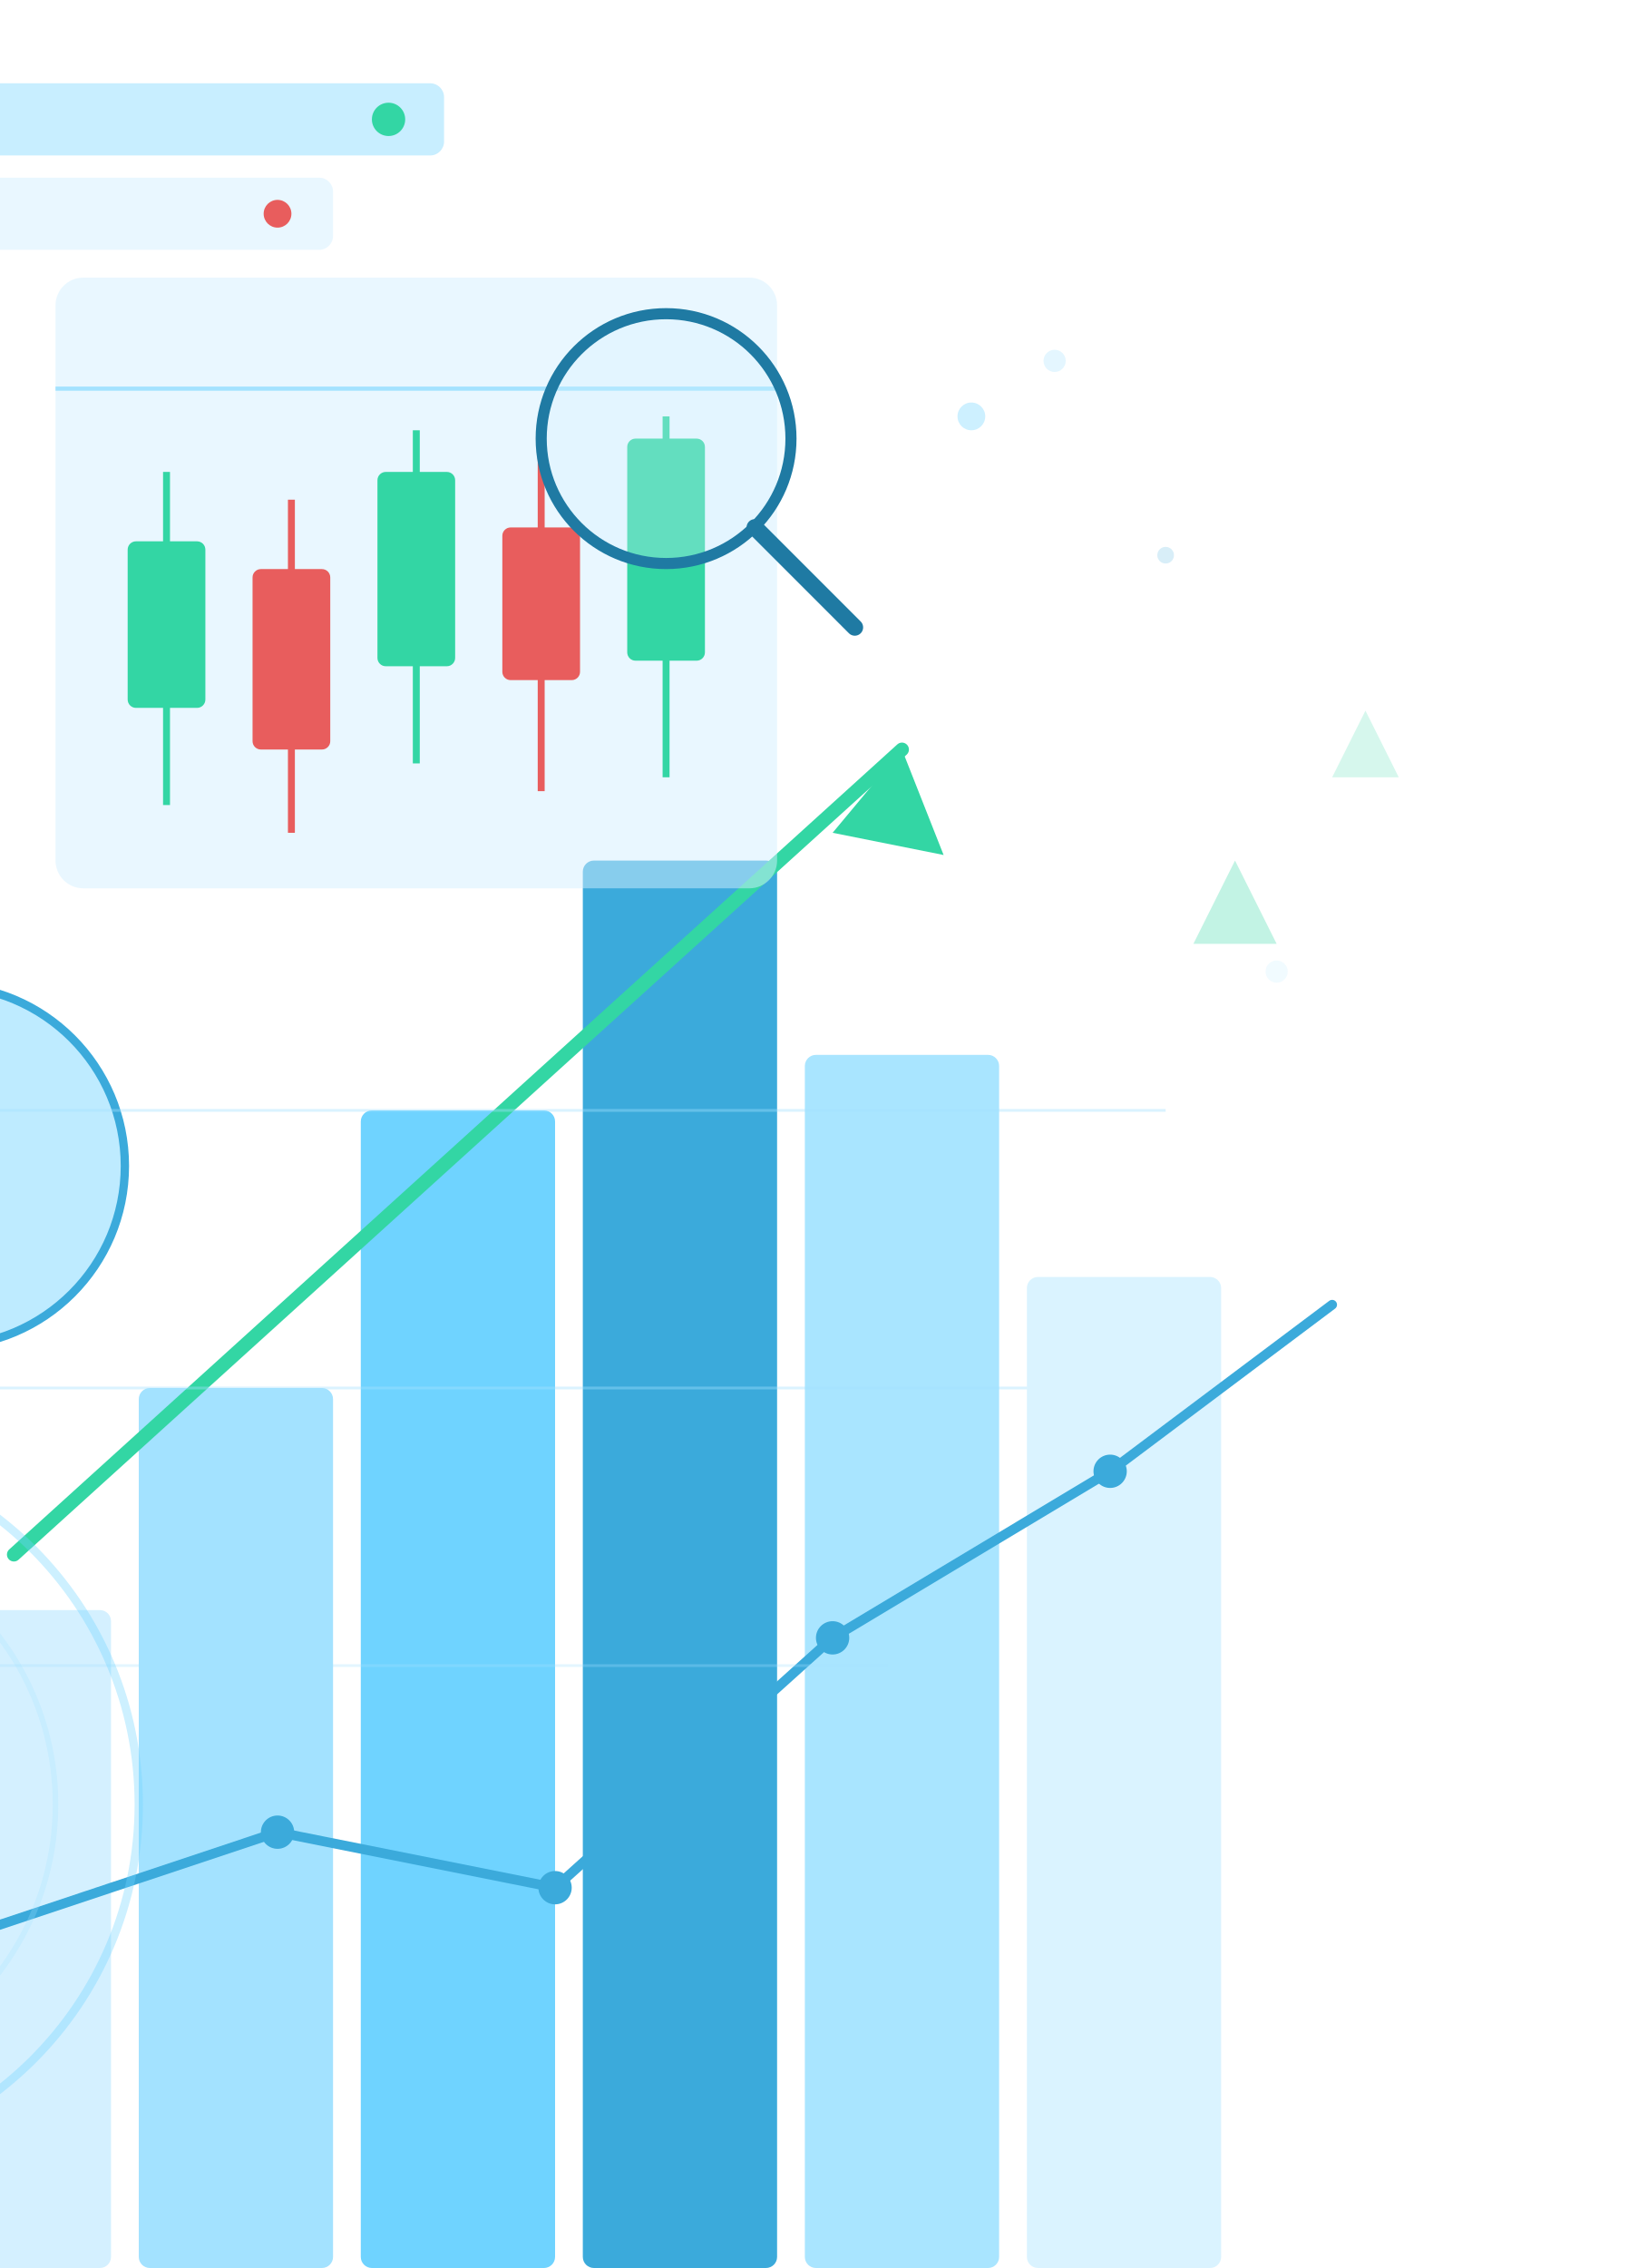
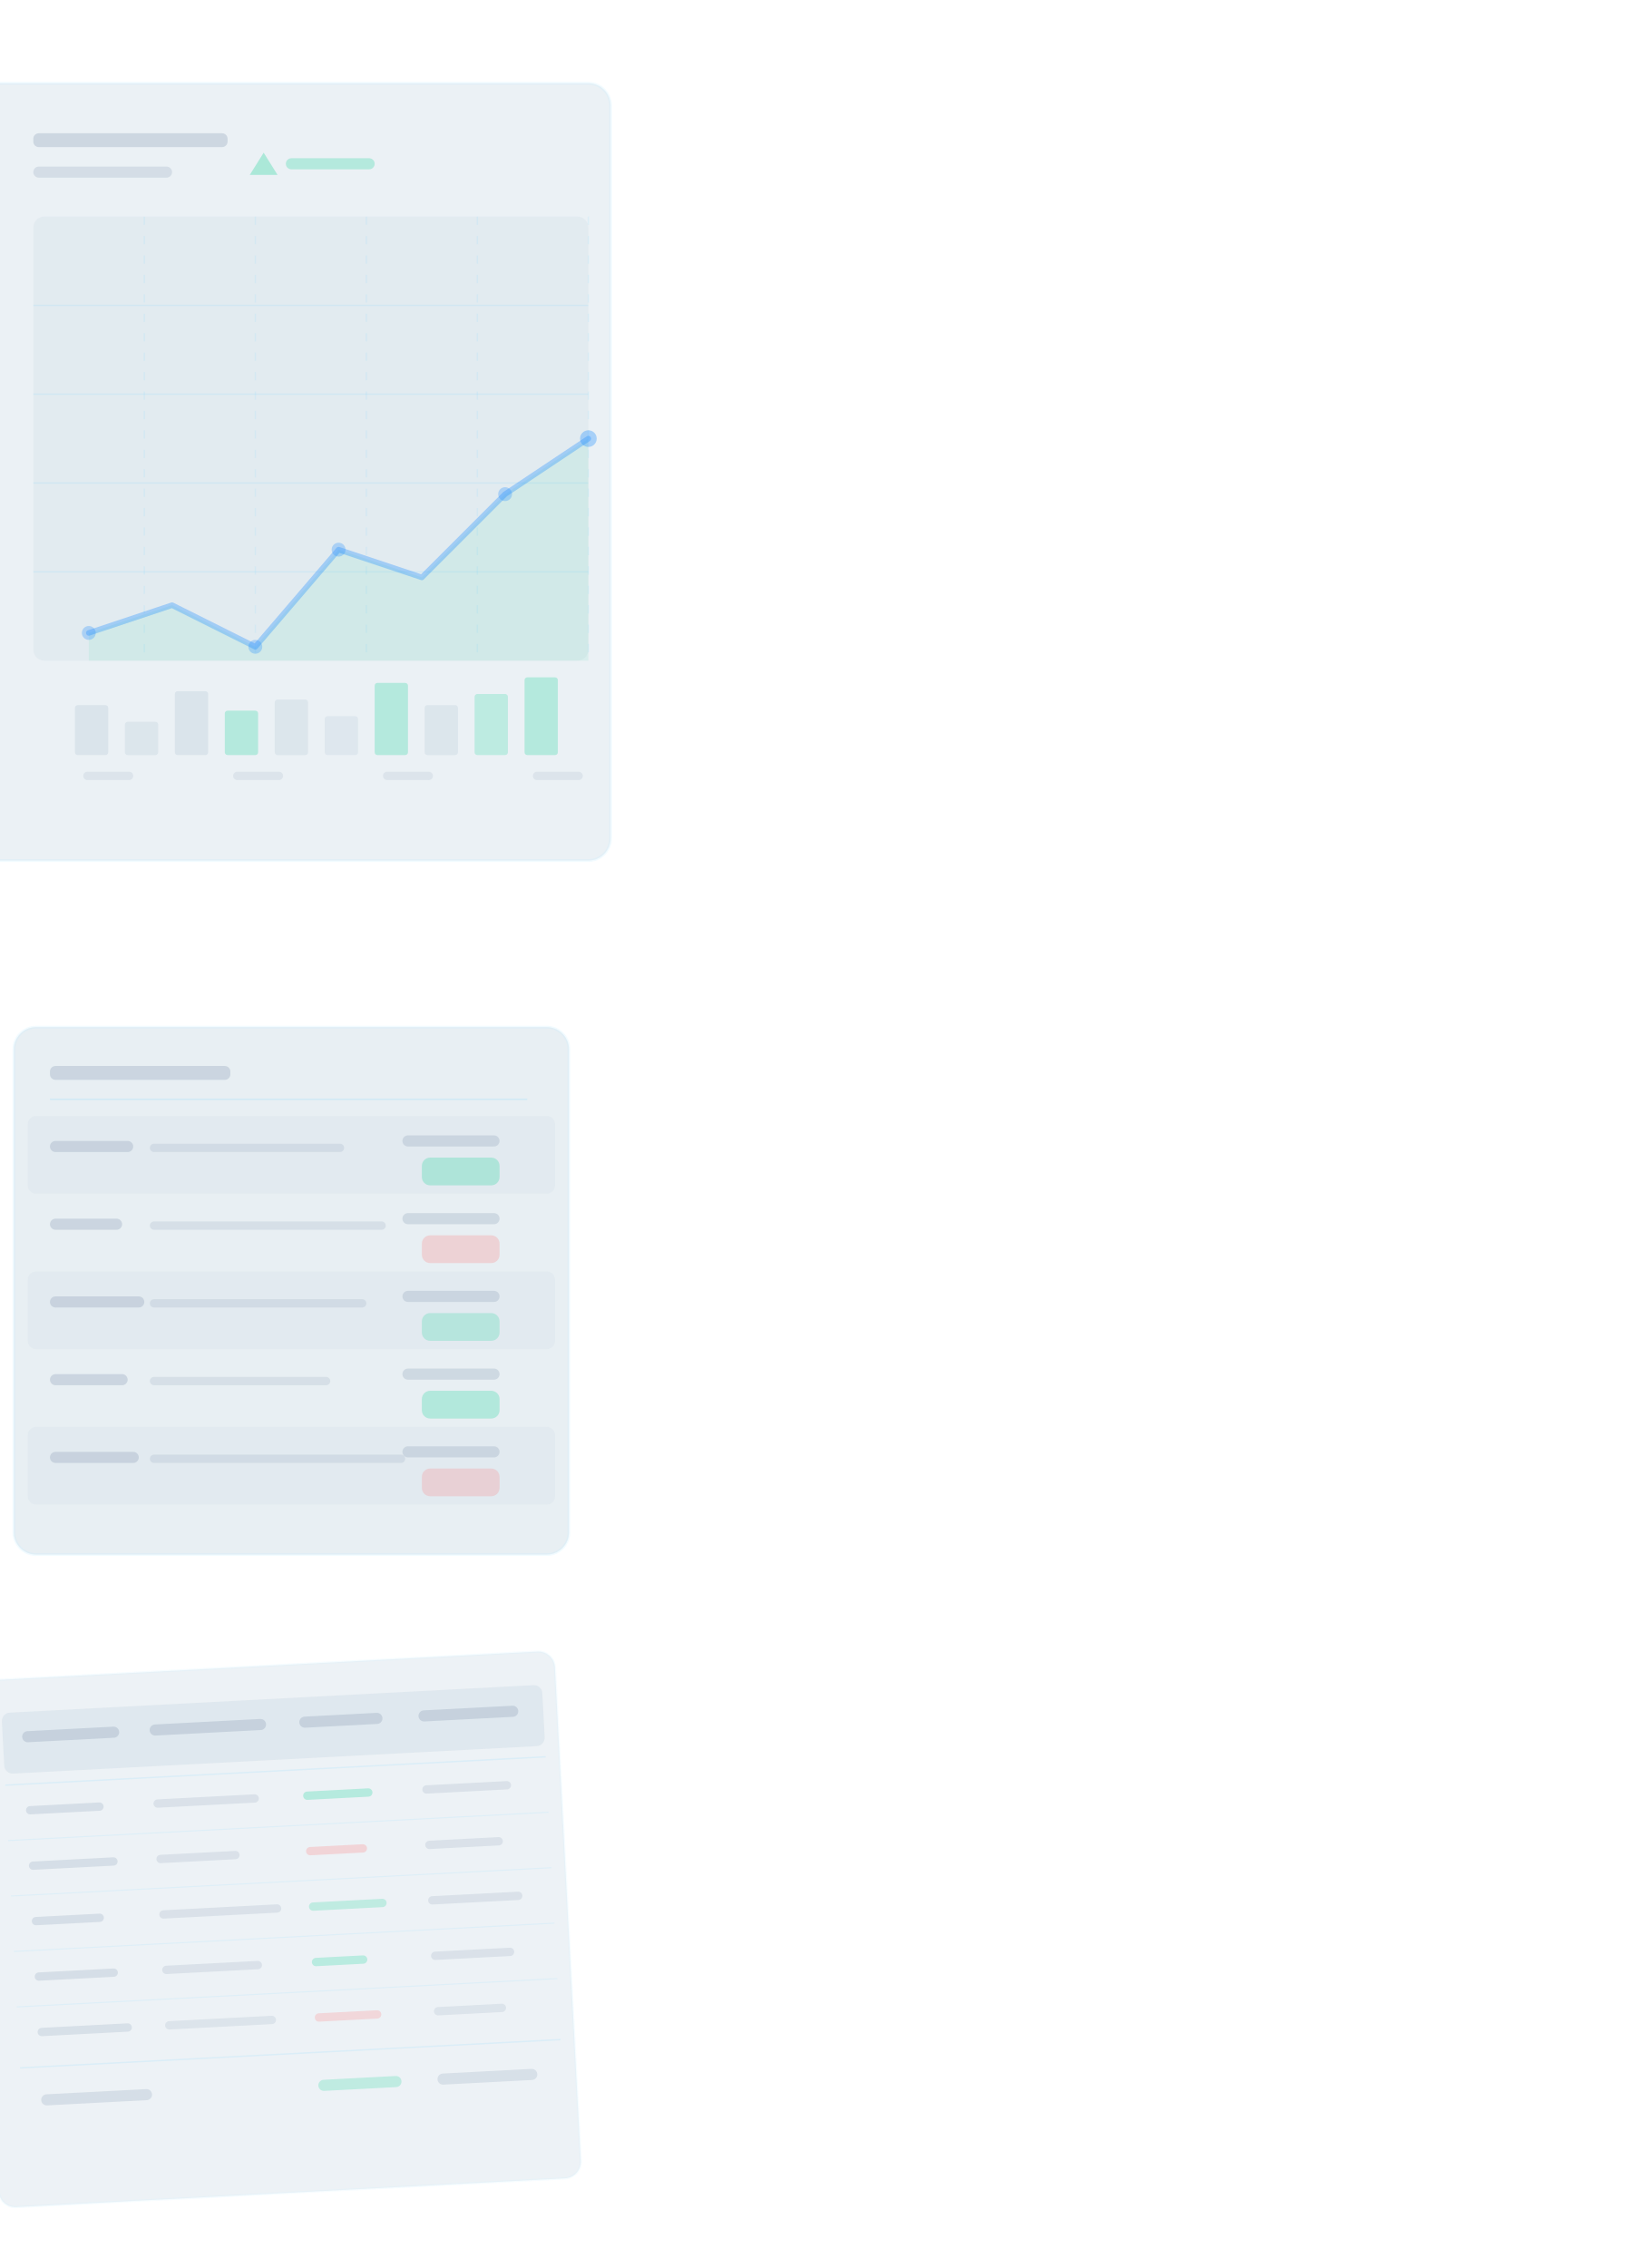
<svg xmlns="http://www.w3.org/2000/svg" viewBox="0 0 590 817" fill="none">
-   <rect x="-30" y="580" width="70" height="237" rx="4" fill="#D4F0FF" />
-   <rect x="50" y="500" width="70" height="317" rx="4" fill="#A3E2FF" />
-   <rect x="130" y="400" width="70" height="417" rx="4" fill="#6fd3ff" />
-   <rect x="210" y="310" width="70" height="507" rx="4" fill="#3BAADB" />
-   <rect x="290" y="380" width="70" height="437" rx="4" fill="#6fd3ff" opacity="0.6" />
-   <rect x="370" y="460" width="70" height="357" rx="4" fill="#A3E2FF" opacity="0.4" />
-   <line x1="5" y1="560" x2="325" y2="270" stroke="#33D6A4" stroke-width="5" stroke-linecap="round" />
-   <polygon points="325,270 300,300 340,308" fill="#33D6A4" />
-   <rect x="20" y="100" width="260" height="220" rx="10" fill="#D4F0FF" opacity="0.5" />
-   <line x1="20" y1="140" x2="280" y2="140" stroke="#A3E2FF" stroke-width="1.5" />
-   <line x1="60" y1="170" x2="60" y2="290" stroke="#33D6A4" stroke-width="2.5" />
-   <rect x="46" y="195" width="28" height="60" rx="3" fill="#33D6A4" />
-   <line x1="105" y1="180" x2="105" y2="300" stroke="#E85D5D" stroke-width="2.5" />
-   <rect x="91" y="205" width="28" height="65" rx="3" fill="#E85D5D" />
-   <line x1="150" y1="155" x2="150" y2="275" stroke="#33D6A4" stroke-width="2.5" />
-   <rect x="136" y="170" width="28" height="70" rx="3" fill="#33D6A4" />
-   <line x1="195" y1="165" x2="195" y2="285" stroke="#E85D5D" stroke-width="2.5" />
-   <rect x="181" y="190" width="28" height="55" rx="3" fill="#E85D5D" />
-   <line x1="240" y1="150" x2="240" y2="280" stroke="#33D6A4" stroke-width="2.5" />
-   <rect x="226" y="158" width="28" height="80" rx="3" fill="#33D6A4" />
-   <circle cx="240" cy="158" r="45" stroke="#1F7AA3" stroke-width="4" fill="#D4F0FF" fill-opacity="0.3" />
-   <line x1="272" y1="190" x2="308" y2="226" stroke="#1F7AA3" stroke-width="6" stroke-linecap="round" />
-   <circle cx="-20" cy="420" r="65" fill="#A3E2FF" opacity="0.7" />
-   <circle cx="-20" cy="420" r="65" stroke="#3BAADB" stroke-width="3" fill="none" />
-   <line x1="-20" y1="390" x2="-20" y2="450" stroke="#1F7AA3" stroke-width="4" stroke-linecap="round" />
-   <path d="M-36,403 C-36,393 -4,393 -4,403 C-4,413 -36,418 -36,428 C-36,438 -4,443 -4,433" stroke="#1F7AA3" stroke-width="4" fill="none" stroke-linecap="round" />
-   <polyline points="-20,700 100,660 200,680 300,590 400,530 480,470" stroke="#3BAADB" stroke-width="3.5" fill="none" stroke-linecap="round" stroke-linejoin="round" />
-   <circle cx="100" cy="660" r="6" fill="#3BAADB" />
-   <circle cx="200" cy="680" r="6" fill="#3BAADB" />
-   <circle cx="300" cy="590" r="6" fill="#3BAADB" />
-   <circle cx="400" cy="530" r="6" fill="#3BAADB" />
-   <line x1="0" y1="400" x2="420" y2="400" stroke="#A3E2FF" stroke-width="1" opacity="0.4" />
-   <line x1="0" y1="500" x2="370" y2="500" stroke="#A3E2FF" stroke-width="1" opacity="0.4" />
-   <line x1="0" y1="600" x2="320" y2="600" stroke="#A3E2FF" stroke-width="1" opacity="0.3" />
-   <rect x="-40" y="30" width="200" height="26" rx="5" fill="#A3E2FF" opacity="0.6" />
-   <rect x="-40" y="64" width="160" height="26" rx="5" fill="#D4F0FF" opacity="0.5" />
-   <circle cx="140" cy="43" r="6" fill="#33D6A4" />
-   <circle cx="100" cy="77" r="5" fill="#E85D5D" />
-   <circle cx="-80" cy="650" r="130" stroke="#6fd3ff" stroke-width="3" fill="none" opacity="0.35" />
-   <circle cx="-80" cy="650" r="100" stroke="#A3E2FF" stroke-width="2" fill="none" opacity="0.25" />
-   <circle cx="350" cy="150" r="5" fill="#6fd3ff" opacity="0.35" />
-   <circle cx="380" cy="130" r="4" fill="#A3E2FF" opacity="0.3" />
-   <circle cx="420" cy="200" r="3" fill="#3BAADB" opacity="0.2" />
-   <circle cx="460" cy="350" r="4" fill="#A3E2FF" opacity="0.15" />
-   <polygon points="430,340 445,310 460,340" fill="#33D6A4" opacity="0.3" />
-   <polygon points="480,280 492,256 504,280" fill="#33D6A4" opacity="0.2" />
+   <g>
+     <rect x="-10" y="30" width="230" height="280" rx="8" ry="8" fill="#d2dfe8" opacity="0.45" stroke="#6fd3ff" stroke-width="1" stroke-opacity="0.20" />
+     <rect x="12" y="48" width="70" height="5" rx="2" fill="#9fb0c2" opacity="0.40" />
+     <rect x="12" y="60" width="50" height="4" rx="2" fill="#9fb0c2" opacity="0.30" />
+     <polygon points="90,63 95,55 100,63" fill="#33d6a4" opacity="0.35" />
+     <rect x="103" y="57" width="32" height="4" rx="2" fill="#33d6a4" opacity="0.30" />
+     <rect x="12" y="78" width="200" height="160" rx="4" fill="#c0d0dc" opacity="0.20" />
+     <line x1="12" y1="110" x2="212" y2="110" stroke="#6fd3ff" stroke-width="0.5" opacity="0.15" />
+     <line x1="12" y1="142" x2="212" y2="142" stroke="#6fd3ff" stroke-width="0.5" opacity="0.15" />
+     <line x1="12" y1="174" x2="212" y2="174" stroke="#6fd3ff" stroke-width="0.5" opacity="0.15" />
+     <line x1="12" y1="206" x2="212" y2="206" stroke="#6fd3ff" stroke-width="0.5" opacity="0.15" />
+     <line x1="52" y1="78" x2="52" y2="238" stroke="#6fd3ff" stroke-width="0.5" opacity="0.12" stroke-dasharray="3 4" />
+     <line x1="92" y1="78" x2="92" y2="238" stroke="#6fd3ff" stroke-width="0.5" opacity="0.12" stroke-dasharray="3 4" />
+     <line x1="132" y1="78" x2="132" y2="238" stroke="#6fd3ff" stroke-width="0.5" opacity="0.12" stroke-dasharray="3 4" />
+     <line x1="172" y1="78" x2="172" y2="238" stroke="#6fd3ff" stroke-width="0.5" opacity="0.12" stroke-dasharray="3 4" />
+     <line x1="212" y1="78" x2="212" y2="238" stroke="#6fd3ff" stroke-width="0.5" opacity="0.12" stroke-dasharray="3 4" />
+     <polygon points="32,228 62,218 92,233 122,198 152,208 182,178 212,158 212,238 32,238" fill="#33d6a4" opacity="0.10" />
+     <polyline points="32,228 62,218 92,233 122,198 152,208 182,178 212,158" stroke="#2791ff" stroke-width="2" opacity="0.35" stroke-linecap="round" stroke-linejoin="round" fill="none" />
+     <circle cx="32" cy="228" r="2.5" fill="#2791ff" opacity="0.30" />
+     <circle cx="92" cy="233" r="2.5" fill="#2791ff" opacity="0.30" />
+     <circle cx="122" cy="198" r="2.5" fill="#2791ff" opacity="0.30" />
+     <circle cx="182" cy="178" r="2.5" fill="#2791ff" opacity="0.30" />
+     <circle cx="212" cy="158" r="3" fill="#2791ff" opacity="0.35" />
+     <rect x="27" y="254" width="12" height="18" rx="1" fill="#c0d0dc" opacity="0.40" />
+     <rect x="45" y="260" width="12" height="12" rx="1" fill="#c0d0dc" opacity="0.35" />
+     <rect x="63" y="249" width="12" height="23" rx="1" fill="#c0d0dc" opacity="0.40" />
+     <rect x="81" y="256" width="12" height="16" rx="1" fill="#33d6a4" opacity="0.30" />
+     <rect x="99" y="252" width="12" height="20" rx="1" fill="#c0d0dc" opacity="0.35" />
+     <rect x="117" y="258" width="12" height="14" rx="1" fill="#c0d0dc" opacity="0.30" />
+     <rect x="135" y="246" width="12" height="26" rx="1" fill="#33d6a4" opacity="0.30" />
+     <rect x="153" y="254" width="12" height="18" rx="1" fill="#c0d0dc" opacity="0.35" />
+     <rect x="171" y="250" width="12" height="22" rx="1" fill="#33d6a4" opacity="0.25" />
+     <rect x="189" y="244" width="12" height="28" rx="1" fill="#33d6a4" opacity="0.30" />
+     <rect x="30" y="278" width="18" height="3" rx="1.5" fill="#9fb0c2" opacity="0.20" />
+     <rect x="84" y="278" width="18" height="3" rx="1.5" fill="#9fb0c2" opacity="0.20" />
+     <rect x="138" y="278" width="18" height="3" rx="1.5" fill="#9fb0c2" opacity="0.20" />
+     <rect x="192" y="278" width="18" height="3" rx="1.5" fill="#9fb0c2" opacity="0.20" />
+   </g>
+   <g>
+     <rect x="5" y="370" width="200" height="190" rx="8" ry="8" fill="#d2dfe8" opacity="0.50" stroke="#6fd3ff" stroke-width="1" stroke-opacity="0.18" />
+     <rect x="18" y="384" width="65" height="5" rx="2" fill="#9fb0c2" opacity="0.40" />
+     <line x1="18" y1="396" x2="190" y2="396" stroke="#6fd3ff" stroke-width="0.5" opacity="0.20" />
+     <rect x="10" y="402" width="190" height="28" rx="3" fill="#c0d0dc" opacity="0.15" />
+     <rect x="18" y="411" width="30" height="4" rx="2" fill="#9fb0c2" opacity="0.40" />
+     <rect x="54" y="412" width="70" height="3" rx="1.5" fill="#9fb0c2" opacity="0.25" />
+     <rect x="145" y="409" width="35" height="4" rx="2" fill="#9fb0c2" opacity="0.35" />
+     <rect x="152" y="417" width="28" height="10" rx="3" fill="#33d6a4" opacity="0.30" />
+     <rect x="18" y="439" width="26" height="4" rx="2" fill="#9fb0c2" opacity="0.40" />
+     <rect x="54" y="440" width="85" height="3" rx="1.5" fill="#9fb0c2" opacity="0.25" />
+     <rect x="145" y="437" width="35" height="4" rx="2" fill="#9fb0c2" opacity="0.35" />
+     <rect x="152" y="445" width="28" height="10" rx="3" fill="#ff6b6b" opacity="0.22" />
+     <rect x="10" y="458" width="190" height="28" rx="3" fill="#c0d0dc" opacity="0.15" />
+     <rect x="18" y="467" width="34" height="4" rx="2" fill="#9fb0c2" opacity="0.40" />
+     <rect x="54" y="468" width="78" height="3" rx="1.5" fill="#9fb0c2" opacity="0.25" />
+     <rect x="145" y="465" width="35" height="4" rx="2" fill="#9fb0c2" opacity="0.35" />
+     <rect x="152" y="473" width="28" height="10" rx="3" fill="#33d6a4" opacity="0.25" />
+     <rect x="18" y="495" width="28" height="4" rx="2" fill="#9fb0c2" opacity="0.40" />
+     <rect x="54" y="496" width="65" height="3" rx="1.5" fill="#9fb0c2" opacity="0.25" />
+     <rect x="145" y="493" width="35" height="4" rx="2" fill="#9fb0c2" opacity="0.35" />
+     <rect x="152" y="501" width="28" height="10" rx="3" fill="#33d6a4" opacity="0.30" />
+     <rect x="10" y="514" width="190" height="28" rx="3" fill="#c0d0dc" opacity="0.15" />
+     <rect x="18" y="523" width="32" height="4" rx="2" fill="#9fb0c2" opacity="0.40" />
+     <rect x="54" y="524" width="92" height="3" rx="1.5" fill="#9fb0c2" opacity="0.25" />
+     <rect x="145" y="521" width="35" height="4" rx="2" fill="#9fb0c2" opacity="0.35" />
+     <rect x="152" y="529" width="28" height="10" rx="3" fill="#ff6b6b" opacity="0.20" />
+   </g>
+   <g transform="rotate(-3, 100, 700)">
+     <rect x="-5" y="600" width="210" height="190" rx="6" ry="6" fill="#d2dfe8" opacity="0.40" stroke="#6fd3ff" stroke-width="0.8" stroke-opacity="0.15" />
+     <rect x="5" y="612" width="195" height="22" rx="3" fill="#c0d0dc" opacity="0.30" />
+     <rect x="12" y="619" width="35" height="4" rx="2" fill="#9fb0c2" opacity="0.40" />
+     <rect x="58" y="619" width="42" height="4" rx="2" fill="#9fb0c2" opacity="0.40" />
+     <rect x="112" y="619" width="30" height="4" rx="2" fill="#9fb0c2" opacity="0.40" />
+     <rect x="155" y="619" width="36" height="4" rx="2" fill="#9fb0c2" opacity="0.40" />
+     <line x1="5" y1="638" x2="200" y2="638" stroke="#6fd3ff" stroke-width="0.5" opacity="0.15" />
+     <rect x="12" y="646" width="28" height="3" rx="1.5" fill="#9fb0c2" opacity="0.30" />
+     <rect x="58" y="646" width="38" height="3" rx="1.5" fill="#9fb0c2" opacity="0.25" />
+     <rect x="112" y="646" width="25" height="3" rx="1.5" fill="#33d6a4" opacity="0.30" />
+     <rect x="155" y="646" width="32" height="3" rx="1.5" fill="#9fb0c2" opacity="0.25" />
+     <line x1="5" y1="658" x2="200" y2="658" stroke="#6fd3ff" stroke-width="0.4" opacity="0.12" />
+     <rect x="12" y="666" width="32" height="3" rx="1.5" fill="#9fb0c2" opacity="0.30" />
+     <rect x="58" y="666" width="30" height="3" rx="1.5" fill="#9fb0c2" opacity="0.25" />
+     <rect x="112" y="666" width="22" height="3" rx="1.5" fill="#ff6b6b" opacity="0.22" />
+     <rect x="155" y="666" width="28" height="3" rx="1.5" fill="#9fb0c2" opacity="0.25" />
+     <line x1="5" y1="678" x2="200" y2="678" stroke="#6fd3ff" stroke-width="0.4" opacity="0.12" />
+     <rect x="12" y="686" width="26" height="3" rx="1.5" fill="#9fb0c2" opacity="0.30" />
+     <rect x="58" y="686" width="44" height="3" rx="1.5" fill="#9fb0c2" opacity="0.25" />
+     <rect x="112" y="686" width="28" height="3" rx="1.5" fill="#33d6a4" opacity="0.25" />
+     <rect x="155" y="686" width="34" height="3" rx="1.5" fill="#9fb0c2" opacity="0.25" />
+     <line x1="5" y1="698" x2="200" y2="698" stroke="#6fd3ff" stroke-width="0.4" opacity="0.12" />
+     <rect x="12" y="706" width="30" height="3" rx="1.5" fill="#9fb0c2" opacity="0.30" />
+     <rect x="58" y="706" width="36" height="3" rx="1.5" fill="#9fb0c2" opacity="0.25" />
+     <rect x="112" y="706" width="20" height="3" rx="1.5" fill="#33d6a4" opacity="0.28" />
+     <rect x="155" y="706" width="30" height="3" rx="1.5" fill="#9fb0c2" opacity="0.25" />
+     <line x1="5" y1="718" x2="200" y2="718" stroke="#6fd3ff" stroke-width="0.4" opacity="0.12" />
+     <rect x="12" y="726" width="34" height="3" rx="1.5" fill="#9fb0c2" opacity="0.28" />
+     <rect x="58" y="726" width="40" height="3" rx="1.5" fill="#9fb0c2" opacity="0.22" />
+     <rect x="112" y="726" width="24" height="3" rx="1.5" fill="#ff6b6b" opacity="0.20" />
+     <rect x="155" y="726" width="26" height="3" rx="1.5" fill="#9fb0c2" opacity="0.22" />
+     <line x1="5" y1="740" x2="200" y2="740" stroke="#6fd3ff" stroke-width="0.5" opacity="0.15" />
+     <rect x="12" y="750" width="40" height="4" rx="2" fill="#9fb0c2" opacity="0.30" />
+     <rect x="112" y="750" width="30" height="4" rx="2" fill="#33d6a4" opacity="0.25" />
+     <rect x="155" y="750" width="36" height="4" rx="2" fill="#9fb0c2" opacity="0.28" />
+   </g>
</svg>
